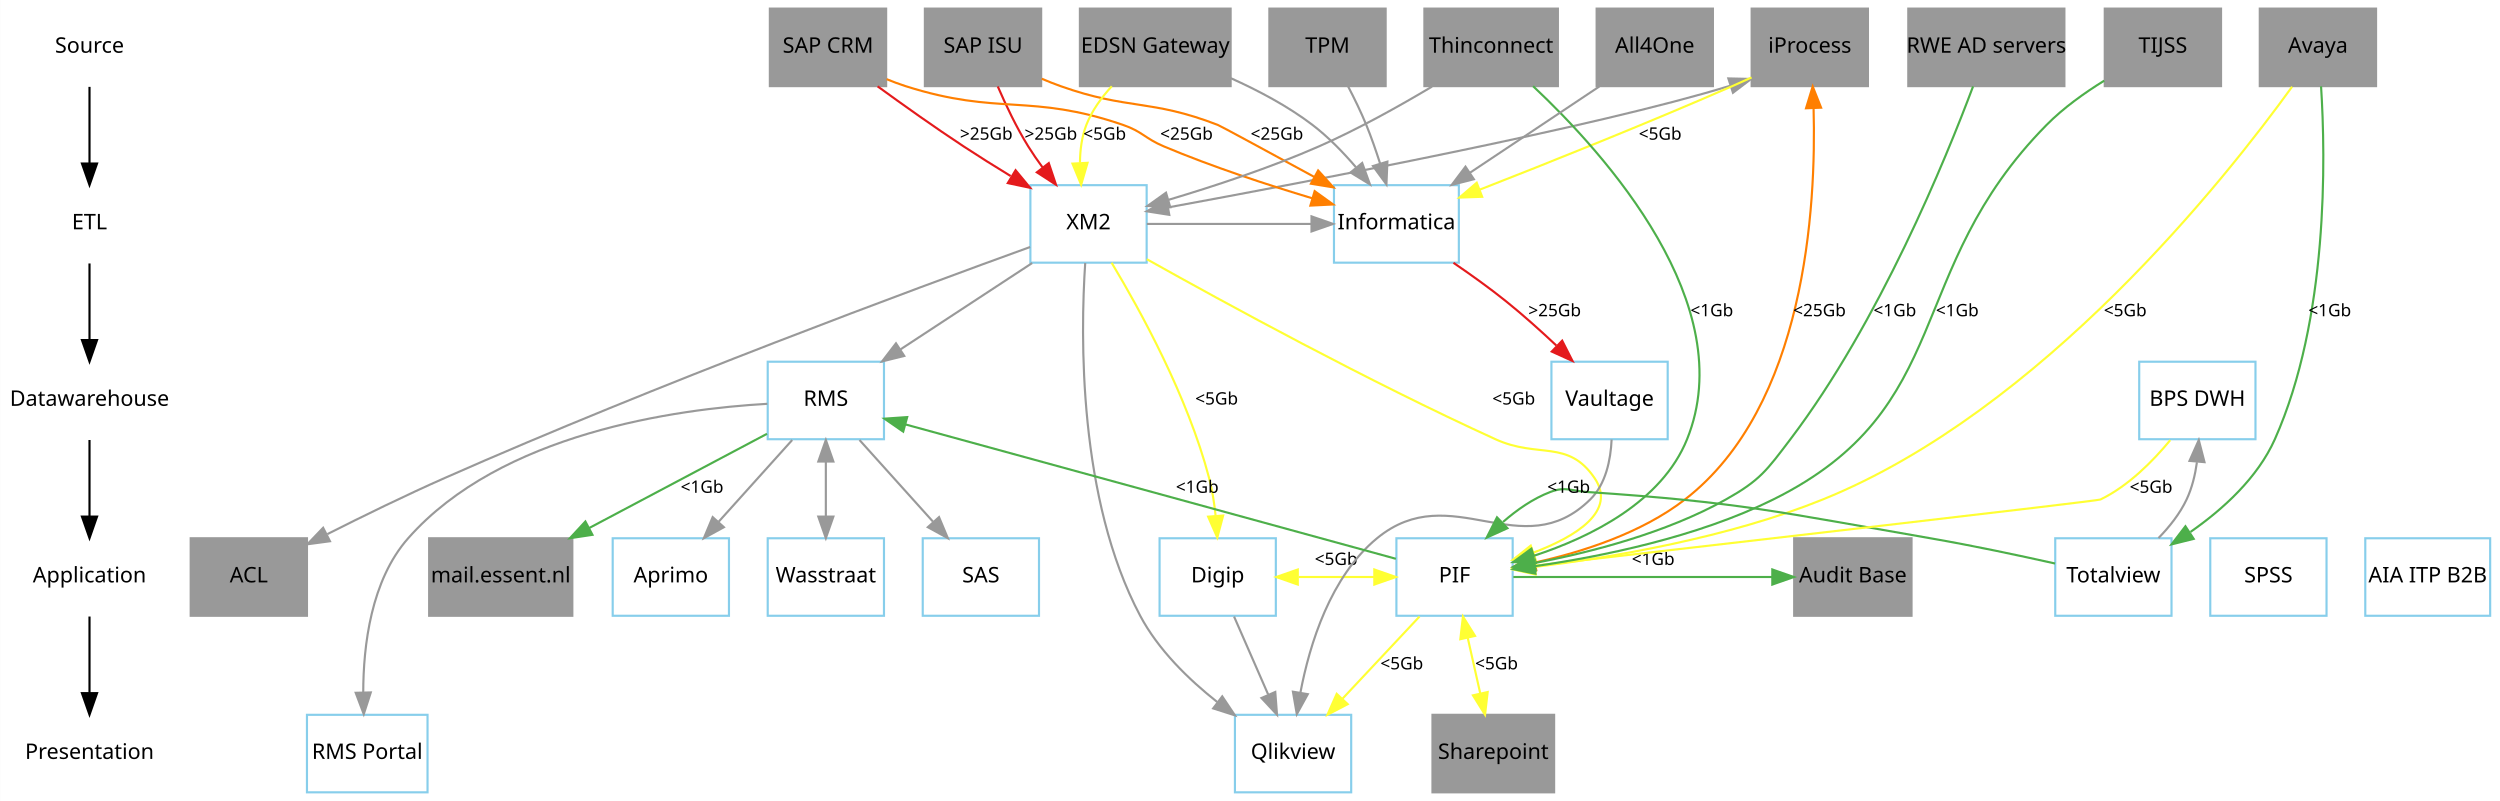
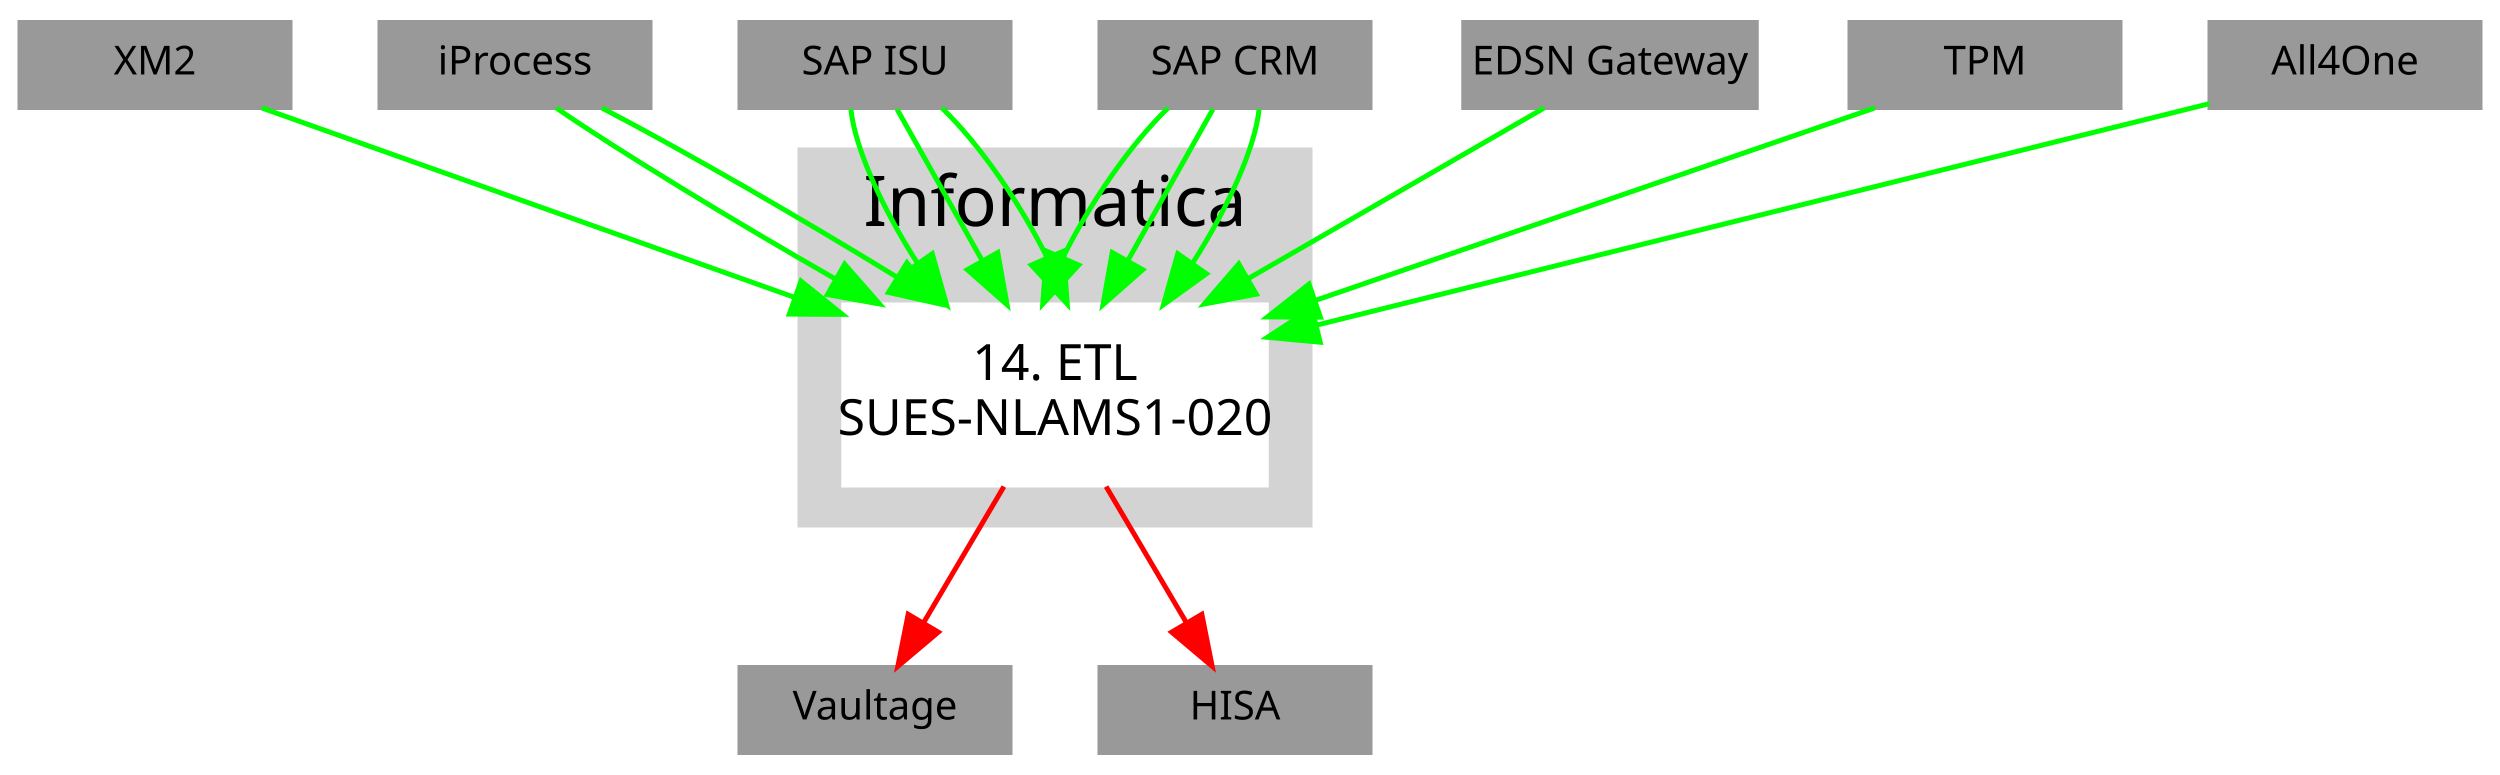
- <svg xmlns="http://www.w3.org/2000/svg" xmlns:xlink="http://www.w3.org/1999/xlink" width="1080pt" height="346pt" viewBox="0.00 0.00 1080.00 346.34">
-   <g id="graph0" class="graph" transform="scale(0.931034 0.931034) rotate(0) translate(4 368)">
-     <polygon fill="white" stroke="white" points="-4,5 -4,-368 1157,-368 1157,5 -4,5" />
+ <svg xmlns="http://www.w3.org/2000/svg" width="500pt" height="155pt" viewBox="0.00 0.00 500.00 155.00">
+   <g id="graph0" class="graph" transform="scale(1 1) rotate(0) translate(4 151)">
+     <polygon fill="white" stroke="white" points="-4,5 -4,-151 497,-151 497,5 -4,5" />
+     <g id="clust1" class="cluster">
+       <polygon fill="lightgrey" stroke="lightgrey" points="156,-46 156,-121 258,-121 258,-46 156,-46" />
+       <text text-anchor="middle" x="207" y="-105.8" font-family="Myriad Condensed Web" font-size="14.00">Informatica</text>
+     </g>
    <g id="node1" class="node">
-       <text text-anchor="middle" x="37" y="-343.5" font-family="Myriad Condensed Web" font-size="10.00">Source</text>
+       <polygon fill="white" stroke="white" points="249.25,-90 164.75,-90 164.75,-54 249.25,-54 249.25,-90" />
+       <text text-anchor="middle" x="207" y="-75" font-family="Myriad Condensed Web" font-size="10.00">14. ETL</text>
+       <text text-anchor="middle" x="207" y="-64" font-family="Myriad Condensed Web" font-size="10.00">SUES-NLAMS1-020</text>
+     </g>
+     <g id="node9" class="node">
+       <polygon fill="#999999" stroke="#999999" points="198,-17.5 144,-17.5 144,-0.5 198,-0.5 198,-17.5" />
+       <text text-anchor="middle" x="171" y="-7.1" font-family="Myriad Condensed Web" font-size="8.00">Vaultage</text>
+     </g>
+     <g id="edge13" class="edge">
+       <path fill="none" stroke="#ff0000" d="M196.78,-53.683C191.76,-45.177 185.74,-34.976 180.78,-26.572" />
+       <polygon fill="#ff0000" stroke="#ff0000" points="183.665,-24.574 175.569,-17.741 177.637,-28.132 183.665,-24.574" />
+     </g>
+     <g id="node10" class="node">
+       <polygon fill="#999999" stroke="#999999" points="270,-17.5 216,-17.5 216,-0.5 270,-0.5 270,-17.5" />
+       <text text-anchor="middle" x="243" y="-7.1" font-family="Myriad Condensed Web" font-size="8.00">HISA</text>
+     </g>
+     <g id="edge14" class="edge">
+       <path fill="none" stroke="#ff0000" d="M217.22,-53.683C222.24,-45.177 228.26,-34.976 233.22,-26.572" />
+       <polygon fill="#ff0000" stroke="#ff0000" points="236.363,-28.132 238.431,-17.741 230.335,-24.574 236.363,-28.132" />
    </g>
    <g id="node2" class="node">
-       <text text-anchor="middle" x="37" y="-261.5" font-family="Myriad Condensed Web" font-size="10.00">ETL</text>
+       <polygon fill="#999999" stroke="#999999" points="54,-146.5 0,-146.5 0,-129.5 54,-129.5 54,-146.5" />
+       <text text-anchor="middle" x="27" y="-136.1" font-family="Myriad Condensed Web" font-size="8.00">XM2</text>
    </g>
    <g id="edge1" class="edge">
-       <path fill="none" stroke="black" d="M37,-327.641C37,-317.297 37,-303.941 37,-292.221" />
-       <polygon fill="black" stroke="black" points="40.5,-292.05 37,-282.05 33.5,-292.05 40.5,-292.05" />
+       <path fill="none" stroke="#00ff00" d="M48.355,-129.407C74.403,-120.146 119.337,-104.169 154.748,-91.578" />
+       <polygon fill="#00ff00" stroke="#00ff00" points="156.21,-94.773 164.46,-88.125 153.865,-88.178 156.21,-94.773" />
    </g>
    <g id="node3" class="node">
-       <text text-anchor="middle" x="37" y="-179.5" font-family="Myriad Condensed Web" font-size="10.00">Datawarehouse</text>
+       <polygon fill="#999999" stroke="#999999" points="126,-146.5 72,-146.5 72,-129.5 126,-129.5 126,-146.5" />
+       <text text-anchor="middle" x="99" y="-136.1" font-family="Myriad Condensed Web" font-size="8.00">iProcess</text>
    </g>
    <g id="edge2" class="edge">
-       <path fill="none" stroke="black" d="M37,-245.641C37,-235.297 37,-221.941 37,-210.221" />
-       <polygon fill="black" stroke="black" points="40.5,-210.05 37,-200.05 33.5,-210.05 40.5,-210.05" />
+       <path fill="none" stroke="#00ff00" d="M107.259,-129.407C119.44,-121.005 142.31,-107.076 163.142,-95.163" />
+       <polygon fill="#00ff00" stroke="#00ff00" points="164.929,-98.173 171.909,-90.202 161.482,-92.081 164.929,-98.173" />
+     </g>
+     <g id="edge3" class="edge">
+       <path fill="none" stroke="#00ff00" d="M116.368,-129.407C132.399,-121.08 156.252,-107.325 175.539,-95.482" />
+       <polygon fill="#00ff00" stroke="#00ff00" points="177.388,-98.454 184.034,-90.202 173.693,-92.508 177.388,-98.454" />
    </g>
    <g id="node4" class="node">
-       <text text-anchor="middle" x="37" y="-97.5" font-family="Myriad Condensed Web" font-size="10.00">Application</text>
+       <polygon fill="#999999" stroke="#999999" points="198,-146.5 144,-146.5 144,-129.5 198,-129.5 198,-146.5" />
+       <text text-anchor="middle" x="171" y="-136.1" font-family="Myriad Condensed Web" font-size="8.00">SAP ISU</text>
    </g>
-     <g id="edge3" class="edge">
-       <path fill="none" stroke="black" d="M37,-163.641C37,-153.297 37,-139.941 37,-128.221" />
-       <polygon fill="black" stroke="black" points="40.5,-128.05 37,-118.05 33.5,-128.05 40.5,-128.05" />
+     <g id="edge4" class="edge">
+       <path fill="none" stroke="#00ff00" d="M166.186,-129.152C166.947,-121.514 172.371,-109.487 179.394,-98.52" />
+       <polygon fill="#00ff00" stroke="#00ff00" points="182.45,-100.258 185.31,-90.056 176.712,-96.247 182.45,-100.258" />
+     </g>
+     <g id="edge5" class="edge">
+       <path fill="none" stroke="#00ff00" d="M175.414,-129.152C179.668,-121.59 186.342,-109.725 192.461,-98.846" />
+       <polygon fill="#00ff00" stroke="#00ff00" points="195.554,-100.488 197.406,-90.056 189.453,-97.056 195.554,-100.488" />
+     </g>
+     <g id="edge6" class="edge">
+       <path fill="none" stroke="#00ff00" d="M184.38,-129.407C192.089,-121.98 200.097,-110.235 205.474,-99.381" />
+       <polygon fill="#00ff00" stroke="#00ff00" points="208.687,-100.77 209.449,-90.202 202.263,-97.988 208.687,-100.77" />
    </g>
    <g id="node5" class="node">
-       <text text-anchor="middle" x="37" y="-15.5" font-family="Myriad Condensed Web" font-size="10.00">Presentation</text>
+       <polygon fill="#999999" stroke="#999999" points="270,-146.5 216,-146.5 216,-129.5 270,-129.5 270,-146.5" />
+       <text text-anchor="middle" x="243" y="-136.1" font-family="Myriad Condensed Web" font-size="8.00">SAP CRM</text>
    </g>
-     <g id="edge4" class="edge">
-       <path fill="none" stroke="black" d="M37,-81.641C37,-71.297 37,-57.941 37,-46.221" />
-       <polygon fill="black" stroke="black" points="40.5,-46.05 37,-36.05 33.5,-46.05 40.5,-46.05" />
+     <g id="edge7" class="edge">
+       <path fill="none" stroke="#00ff00" d="M229.62,-129.407C221.911,-121.98 213.903,-110.235 208.526,-99.381" />
+       <polygon fill="#00ff00" stroke="#00ff00" points="211.737,-97.988 204.551,-90.202 205.313,-100.77 211.737,-97.988" />
+     </g>
+     <g id="edge8" class="edge">
+       <path fill="none" stroke="#00ff00" d="M238.586,-129.152C234.332,-121.59 227.658,-109.725 221.539,-98.846" />
+       <polygon fill="#00ff00" stroke="#00ff00" points="224.547,-97.056 216.594,-90.056 218.446,-100.488 224.547,-97.056" />
+     </g>
+     <g id="edge9" class="edge">
+       <path fill="none" stroke="#00ff00" d="M247.814,-129.152C247.053,-121.514 241.629,-109.487 234.606,-98.52" />
+       <polygon fill="#00ff00" stroke="#00ff00" points="237.288,-96.247 228.69,-90.056 231.55,-100.258 237.288,-96.247" />
    </g>
    <g id="node6" class="node">
-       <g id="a_node6">
-         <a xlink:href="http://localhost:8080/?focusapp=1" xlink:title="Aprimo">
-           <polygon fill="none" stroke="skyblue" points="334,-118 280,-118 280,-82 334,-82 334,-118" />
-           <text text-anchor="middle" x="307" y="-97.5" font-family="Myriad Condensed Web" font-size="10.00">Aprimo</text>
-         </a>
-       </g>
+       <polygon fill="#999999" stroke="#999999" points="347.25,-146.5 288.75,-146.5 288.75,-129.5 347.25,-129.5 347.25,-146.5" />
+       <text text-anchor="middle" x="318" y="-136.1" font-family="Myriad Condensed Web" font-size="8.00">EDSN Gateway</text>
+     </g>
+     <g id="edge10" class="edge">
+       <path fill="none" stroke="#00ff00" d="M304.831,-129.407C290.324,-121.043 266.317,-107.201 245.715,-95.322" />
+       <polygon fill="#00ff00" stroke="#00ff00" points="247.246,-92.165 236.835,-90.202 243.75,-98.229 247.246,-92.165" />
    </g>
    <g id="node7" class="node">
-       <g id="a_node7">
-         <a xlink:href="http://localhost:8080/?focusapp=2" xlink:title="RMS">
-           <polygon fill="none" stroke="skyblue" points="406,-200 352,-200 352,-164 406,-164 406,-200" />
-           <text text-anchor="middle" x="379" y="-179.5" font-family="Myriad Condensed Web" font-size="10.00">RMS</text>
-         </a>
-       </g>
+       <polygon fill="#999999" stroke="#999999" points="420,-146.5 366,-146.5 366,-129.5 420,-129.5 420,-146.5" />
+       <text text-anchor="middle" x="393" y="-136.1" font-family="Myriad Condensed Web" font-size="8.00">TPM</text>
    </g>
-     <g id="edge5" class="edge">
-       <path fill="none" stroke="#999999" d="M363.377,-163.641C353.402,-152.558 340.316,-138.018 329.262,-125.736" />
-       <polygon fill="#999999" stroke="#999999" points="331.636,-123.142 322.345,-118.05 326.433,-127.824 331.636,-123.142" />
-     </g>
-     <g id="node20" class="node">
-       <g id="a_node20">
-         <a xlink:href="http://localhost:8080/?focusapp=15" xlink:title="SAS">
-           <polygon fill="none" stroke="skyblue" points="478,-118 424,-118 424,-82 478,-82 478,-118" />
-           <text text-anchor="middle" x="451" y="-97.5" font-family="Myriad Condensed Web" font-size="10.00">SAS</text>
-         </a>
-       </g>
-     </g>
-     <g id="edge6" class="edge">
-       <path fill="none" stroke="#999999" d="M394.623,-163.641C404.598,-152.558 417.684,-138.018 428.738,-125.736" />
-       <polygon fill="#999999" stroke="#999999" points="431.567,-127.824 435.655,-118.05 426.364,-123.142 431.567,-127.824" />
-     </g>
-     <g id="node31" class="node">
-       <g id="a_node31">
-         <a xlink:href="http://localhost:8080/?focusapp=26" xlink:title="RMS Portal">
-           <polygon fill="none" stroke="skyblue" points="194,-36 138,-36 138,-0 194,-0 194,-36" />
-           <text text-anchor="middle" x="166" y="-15.5" font-family="Myriad Condensed Web" font-size="10.00">RMS Portal</text>
-         </a>
-       </g>
-     </g>
-     <g id="edge8" class="edge">
-       <path fill="none" stroke="#999999" d="M351.828,-180.445C309.476,-178.023 228.121,-166.848 185,-118 167.781,-98.494 164.153,-68.254 164.139,-46.327" />
-       <polygon fill="#999999" stroke="#999999" points="167.638,-46.395 164.378,-36.314 160.64,-46.227 167.638,-46.395" />
-     </g>
-     <g id="node32" class="node">
-       <polygon fill="#999999" stroke="#999999" points="261.25,-118 194.75,-118 194.75,-82 261.25,-82 261.25,-118" />
-       <text text-anchor="middle" x="228" y="-97.5" font-family="Myriad Condensed Web" font-size="10.00">mail.essent.nl</text>
-     </g>
-     <g id="edge7" class="edge">
-       <path fill="none" stroke="#4daf4a" d="M351.655,-166.513C328.62,-154.308 295.32,-136.666 269.078,-122.763" />
-       <polygon fill="#4daf4a" stroke="#4daf4a" points="270.594,-119.606 260.119,-118.017 267.317,-125.791 270.594,-119.606" />
-       <text text-anchor="middle" x="321.5" y="-139.1" font-family="Myriad Condensed Web" font-size="8.00">&lt;1Gb</text>
+     <g id="edge11" class="edge">
+       <path fill="none" stroke="#00ff00" d="M370.933,-129.407C343.549,-119.985 295.964,-103.611 259.092,-90.924" />
+       <polygon fill="#00ff00" stroke="#00ff00" points="260.081,-87.563 249.486,-87.619 257.803,-94.182 260.081,-87.563" />
    </g>
    <g id="node8" class="node">
-       <g id="a_node8">
-         <a xlink:href="http://localhost:8080/?focusapp=3" xlink:title="XM2">
-           <polygon fill="none" stroke="skyblue" points="528,-282 474,-282 474,-246 528,-246 528,-282" />
-           <text text-anchor="middle" x="501" y="-261.5" font-family="Myriad Condensed Web" font-size="10.00">XM2</text>
-         </a>
-       </g>
-     </g>
-     <g id="edge9" class="edge">
-       <path fill="none" stroke="#999999" d="M474.828,-245.838C456.977,-234.133 433.143,-218.504 413.71,-205.761" />
-       <polygon fill="#999999" stroke="#999999" points="415.411,-202.69 405.129,-200.134 411.572,-208.544 415.411,-202.69" />
-     </g>
-     <g id="node9" class="node">
-       <g id="a_node9">
-         <a xlink:href="http://localhost:8080/?focusapp=4" xlink:title="Digip">
-           <polygon fill="none" stroke="skyblue" points="588,-118 534,-118 534,-82 588,-82 588,-118" />
-           <text text-anchor="middle" x="561" y="-97.5" font-family="Myriad Condensed Web" font-size="10.00">Digip</text>
-         </a>
-       </g>
-     </g>
-     <g id="edge10" class="edge">
-       <path fill="none" stroke="#ffff33" d="M511.729,-245.963C525.023,-223.869 547.125,-183.686 557,-146 558.466,-140.404 559.42,-134.298 560.034,-128.44" />
-       <polygon fill="#ffff33" stroke="#ffff33" points="563.534,-128.565 560.811,-118.327 556.555,-128.029 563.534,-128.565" />
-       <text text-anchor="middle" x="560.5" y="-180.1" font-family="Myriad Condensed Web" font-size="8.00">&lt;5Gb</text>
-     </g>
-     <g id="node11" class="node">
-       <g id="a_node11">
-         <a xlink:href="http://localhost:8080/?focusapp=6" xlink:title="Qlikview">
-           <polygon fill="none" stroke="skyblue" points="623,-36 569,-36 569,-0 623,-0 623,-36" />
-           <text text-anchor="middle" x="596" y="-15.5" font-family="Myriad Condensed Web" font-size="10.00">Qlikview</text>
-         </a>
-       </g>
-     </g>
-     <g id="edge11" class="edge">
-       <path fill="none" stroke="#999999" d="M499.464,-245.849C497.24,-212.249 496.144,-136.305 525,-82 533.389,-66.213 547.418,-52.492 560.8,-41.922" />
-       <polygon fill="#999999" stroke="#999999" points="563.107,-44.567 568.993,-35.757 558.898,-38.973 563.107,-44.567" />
-     </g>
-     <g id="node12" class="node">
-       <polygon fill="#999999" stroke="#999999" points="863,-364 809,-364 809,-328 863,-328 863,-364" />
-       <text text-anchor="middle" x="836" y="-343.5" font-family="Myriad Condensed Web" font-size="10.00">iProcess</text>
-     </g>
-     <g id="edge14" class="edge">
-       <path fill="none" stroke="#999999" d="M538.278,-271.729C603.471,-283.676 736.799,-308.999 798.934,-328.147" />
-       <polygon fill="#999999" stroke="#999999" points="538.513,-268.214 528.047,-269.861 537.256,-275.1 538.513,-268.214" />
-       <polygon fill="#999999" stroke="#999999" points="798.163,-331.576 808.755,-331.328 800.321,-324.917 798.163,-331.576" />
-     </g>
-     <g id="node15" class="node">
-       <g id="a_node15">
-         <a xlink:href="http://localhost:8080/?focusapp=10" xlink:title="Informatica">
-           <polygon fill="none" stroke="skyblue" points="673,-282 615,-282 615,-246 673,-246 673,-282" />
-           <text text-anchor="middle" x="644" y="-261.5" font-family="Myriad Condensed Web" font-size="10.00">Informatica</text>
-         </a>
-       </g>
-     </g>
-     <g id="edge15" class="edge">
-       <path fill="none" stroke="#999999" d="M528.092,-264C553.54,-264 578.988,-264 604.436,-264" />
-       <polygon fill="#999999" stroke="#999999" points="604.57,-267.5 614.57,-264 604.57,-260.5 604.57,-267.5" />
-     </g>
-     <g id="node19" class="node">
-       <g id="a_node19">
-         <a xlink:href="http://localhost:8080/?focusapp=14" xlink:title="PIF">
-           <polygon fill="none" stroke="skyblue" points="698,-118 644,-118 644,-82 698,-82 698,-118" />
-           <text text-anchor="middle" x="671" y="-97.5" font-family="Myriad Condensed Web" font-size="10.00">PIF</text>
-         </a>
-       </g>
+       <polygon fill="#999999" stroke="#999999" points="492,-146.5 438,-146.5 438,-129.5 492,-129.5 492,-146.5" />
+       <text text-anchor="middle" x="465" y="-136.1" font-family="Myriad Condensed Web" font-size="8.00">All4One</text>
    </g>
    <g id="edge12" class="edge">
-       <path fill="none" stroke="#ffff33" d="M528.076,-247.614C564.356,-227.279 631.018,-190.89 690,-164 709.976,-154.893 723.624,-164.133 736,-146 746.487,-130.635 727.65,-118.926 707.6,-111.309" />
-       <polygon fill="#ffff33" stroke="#ffff33" points="708.689,-107.982 698.094,-107.999 706.387,-114.593 708.689,-107.982" />
-       <text text-anchor="middle" x="698.5" y="-180.1" font-family="Myriad Condensed Web" font-size="8.00">&lt;5Gb</text>
-     </g>
-     <g id="node21" class="node">
-       <polygon fill="#999999" stroke="#999999" points="138,-118 84,-118 84,-82 138,-82 138,-118" />
-       <text text-anchor="middle" x="111" y="-97.5" font-family="Myriad Condensed Web" font-size="10.00">ACL</text>
-     </g>
-     <g id="edge13" class="edge">
-       <path fill="none" stroke="#999999" d="M473.878,-253.28C420.998,-234.133 300.657,-189.599 202,-146 183.807,-137.96 163.971,-128.264 147.474,-119.934" />
-       <polygon fill="#999999" stroke="#999999" points="148.686,-116.624 138.185,-115.21 145.513,-122.863 148.686,-116.624" />
-     </g>
-     <g id="edge17" class="edge">
-       <path fill="none" stroke="#999999" d="M568.594,-81.641C573.212,-71.086 579.202,-57.395 584.404,-45.505" />
-       <polygon fill="#999999" stroke="#999999" points="587.739,-46.615 588.541,-36.05 581.326,-43.809 587.739,-46.615" />
-     </g>
-     <g id="edge16" class="edge">
-       <path fill="none" stroke="#ffff33" d="M598.582,-100C609.931,-100 622.384,-100 633.715,-100" />
-       <polygon fill="#ffff33" stroke="#ffff33" points="598.191,-96.5 588.191,-100 598.191,-103.5 598.191,-96.5" />
-       <polygon fill="#ffff33" stroke="#ffff33" points="633.741,-103.5 643.741,-100 633.741,-96.5 633.741,-103.5" />
-       <text text-anchor="middle" x="616" y="-105.6" font-family="Myriad Condensed Web" font-size="8.00">&lt;5Gb</text>
-     </g>
-     <g id="node10" class="node">
-       <polygon fill="#999999" stroke="#999999" points="717.25,-36 660.75,-36 660.75,-0 717.25,-0 717.25,-36" />
-       <text text-anchor="middle" x="689" y="-15.5" font-family="Myriad Condensed Web" font-size="10.00">Sharepoint</text>
-     </g>
-     <g id="edge18" class="edge">
-       <path fill="none" stroke="#ffff33" d="M682.925,-46.002C681.055,-54.313 678.996,-63.463 677.123,-71.787" />
-       <polygon fill="#ffff33" stroke="#ffff33" points="686.383,-46.575 685.164,-36.05 679.554,-45.038 686.383,-46.575" />
-       <polygon fill="#ffff33" stroke="#ffff33" points="673.686,-71.117 674.906,-81.641 680.516,-72.653 673.686,-71.117" />
-       <text text-anchor="middle" x="690.5" y="-57.1" font-family="Myriad Condensed Web" font-size="8.00">&lt;5Gb</text>
-     </g>
-     <g id="edge19" class="edge">
-       <path fill="none" stroke="#ffff33" d="M808.949,-332.023C805.941,-330.64 802.913,-329.275 800,-328 760.351,-310.65 714.339,-292.279 682.612,-279.881" />
-       <polygon fill="#ffff33" stroke="#ffff33" points="683.835,-276.601 673.247,-276.233 681.294,-283.124 683.835,-276.601" />
-       <text text-anchor="middle" x="766.5" y="-303.1" font-family="Myriad Condensed Web" font-size="8.00">&lt;5Gb</text>
-     </g>
-     <g id="edge20" class="edge">
-       <path fill="none" stroke="#ff7f00" d="M837.757,-317.707C839.038,-271.643 834.002,-179.266 778,-136 757.838,-120.423 730.466,-111.635 708.454,-106.761" />
-       <polygon fill="#ff7f00" stroke="#ff7f00" points="834.254,-317.712 837.35,-327.844 841.248,-317.993 834.254,-317.712" />
-       <polygon fill="#ff7f00" stroke="#ff7f00" points="708.945,-103.289 698.448,-104.728 707.551,-110.149 708.945,-103.289" />
-       <text text-anchor="middle" x="840.5" y="-221.1" font-family="Myriad Condensed Web" font-size="8.00">&lt;25Gb</text>
-     </g>
-     <g id="node13" class="node">
-       <polygon fill="#999999" stroke="#999999" points="479,-364 425,-364 425,-328 479,-328 479,-364" />
-       <text text-anchor="middle" x="452" y="-343.5" font-family="Myriad Condensed Web" font-size="10.00">SAP ISU</text>
-     </g>
-     <g id="edge21" class="edge">
-       <path fill="none" stroke="#e41a1c" d="M458.862,-327.835C462.587,-319.226 467.542,-308.789 473,-300 475.006,-296.769 477.267,-293.496 479.612,-290.315" />
-       <polygon fill="#e41a1c" stroke="#e41a1c" points="482.541,-292.249 485.899,-282.2 477.008,-287.961 482.541,-292.249" />
-       <text text-anchor="middle" x="483.5" y="-303.1" font-family="Myriad Condensed Web" font-size="8.00">&gt;25Gb</text>
-     </g>
-     <g id="edge22" class="edge">
-       <path fill="none" stroke="#ff7f00" d="M479.28,-331.429C482.19,-330.189 485.134,-329.018 488,-328 519.487,-316.81 529.836,-322.061 561,-310 562.271,-309.508 584.624,-297.381 605.81,-285.842" />
-       <polygon fill="#ff7f00" stroke="#ff7f00" points="607.648,-288.826 614.754,-280.968 604.298,-282.68 607.648,-288.826" />
-       <text text-anchor="middle" x="588.5" y="-303.1" font-family="Myriad Condensed Web" font-size="8.00">&lt;25Gb</text>
-     </g>
-     <g id="node14" class="node">
-       <polygon fill="#999999" stroke="#999999" points="407,-364 353,-364 353,-328 407,-328 407,-364" />
-       <text text-anchor="middle" x="380" y="-343.5" font-family="Myriad Condensed Web" font-size="10.00">SAP CRM</text>
-     </g>
-     <g id="edge23" class="edge">
-       <path fill="none" stroke="#e41a1c" d="M403.038,-327.896C414.837,-319.302 429.523,-308.861 443,-300 449.979,-295.412 457.549,-290.676 464.845,-286.227" />
-       <polygon fill="#e41a1c" stroke="#e41a1c" points="467.122,-288.941 473.876,-280.778 463.506,-282.948 467.122,-288.941" />
-       <text text-anchor="middle" x="453.5" y="-303.1" font-family="Myriad Condensed Web" font-size="8.00">&gt;25Gb</text>
-     </g>
-     <g id="edge24" class="edge">
-       <path fill="none" stroke="#ff7f00" d="M407.214,-331.235C410.138,-330.033 413.103,-328.924 416,-328 459.44,-314.144 473.87,-324.793 517,-310 526.026,-306.904 527.207,-303.707 536,-300 558.32,-290.591 584.098,-282.15 604.871,-275.916" />
-       <polygon fill="#ff7f00" stroke="#ff7f00" points="606.028,-279.224 614.63,-273.038 604.048,-272.51 606.028,-279.224" />
-       <text text-anchor="middle" x="546.5" y="-303.1" font-family="Myriad Condensed Web" font-size="8.00">&lt;25Gb</text>
-     </g>
-     <g id="node16" class="node">
-       <g id="a_node16">
-         <a xlink:href="http://localhost:8080/?focusapp=11" xlink:title="Vaultage">
-           <polygon fill="none" stroke="skyblue" points="770,-200 716,-200 716,-164 770,-164 770,-200" />
-           <text text-anchor="middle" x="743" y="-179.5" font-family="Myriad Condensed Web" font-size="10.00">Vaultage</text>
-         </a>
-       </g>
-     </g>
-     <g id="edge25" class="edge">
-       <path fill="none" stroke="#e41a1c" d="M670.495,-245.935C678.549,-240.453 687.301,-234.191 695,-228 702.844,-221.692 710.976,-214.394 718.268,-207.535" />
-       <polygon fill="#e41a1c" stroke="#e41a1c" points="720.99,-209.775 725.797,-200.333 716.151,-204.717 720.99,-209.775" />
-       <text text-anchor="middle" x="717.5" y="-221.1" font-family="Myriad Condensed Web" font-size="8.00">&gt;25Gb</text>
-     </g>
-     <g id="edge26" class="edge">
-       <path fill="none" stroke="#999999" d="M743.956,-163.861C743.524,-154.398 741.274,-143.148 734,-136 702.101,-104.656 669.557,-146.387 635,-118 613.435,-100.285 603.74,-69.001 599.416,-46.332" />
-       <polygon fill="#999999" stroke="#999999" points="602.84,-45.585 597.74,-36.299 595.936,-46.739 602.84,-45.585" />
-     </g>
-     <g id="node17" class="node">
-       <polygon fill="#999999" stroke="#999999" points="1099,-364 1045,-364 1045,-328 1099,-328 1099,-364" />
-       <text text-anchor="middle" x="1072" y="-343.5" font-family="Myriad Condensed Web" font-size="10.00">Avaya</text>
-     </g>
-     <g id="node18" class="node">
-       <g id="a_node18">
-         <a xlink:href="http://localhost:8080/?focusapp=13" xlink:title="Totalview">
-           <polygon fill="none" stroke="skyblue" points="1004,-118 950,-118 950,-82 1004,-82 1004,-118" />
-           <text text-anchor="middle" x="977" y="-97.5" font-family="Myriad Condensed Web" font-size="10.00">Totalview</text>
-         </a>
-       </g>
-     </g>
-     <g id="edge27" class="edge">
-       <path fill="none" stroke="#4daf4a" d="M1073.46,-327.893C1075.59,-294.691 1076.91,-219.872 1052,-164 1044.01,-146.084 1027.99,-131.522 1012.8,-120.929" />
-       <polygon fill="#4daf4a" stroke="#4daf4a" points="1014.3,-117.725 1004.02,-115.155 1010.46,-123.574 1014.3,-117.725" />
-       <text text-anchor="middle" x="1077.5" y="-221.1" font-family="Myriad Condensed Web" font-size="8.00">&lt;1Gb</text>
-     </g>
-     <g id="edge28" class="edge">
-       <path fill="none" stroke="#ffff33" d="M1060.02,-327.741C1029.51,-285.481 944.038,-177.266 842,-136 798.083,-118.239 744.037,-109.118 708.608,-104.708" />
-       <polygon fill="#ffff33" stroke="#ffff33" points="708.584,-101.181 698.243,-103.487 707.764,-108.133 708.584,-101.181" />
-       <text text-anchor="middle" x="982.5" y="-221.1" font-family="Myriad Condensed Web" font-size="8.00">&lt;5Gb</text>
-     </g>
-     <g id="edge29" class="edge">
-       <path fill="none" stroke="#4daf4a" d="M949.921,-106.274C933.272,-109.996 911.471,-114.631 892,-118 821.517,-130.196 803.87,-134.711 732.5,-139.5 724.961,-140.006 722.563,-142.183 715.5,-139.5 707.488,-136.457 699.995,-131.237 693.526,-125.572" />
-       <polygon fill="#4daf4a" stroke="#4daf4a" points="695.561,-122.675 685.918,-118.287 690.72,-127.731 695.561,-122.675" />
-       <text text-anchor="middle" x="724" y="-139.1" font-family="Myriad Condensed Web" font-size="8.00">&lt;1Gb</text>
-     </g>
-     <g id="node25" class="node">
-       <g id="a_node25">
-         <a xlink:href="http://localhost:8080/?focusapp=20" xlink:title="BPS DWH">
-           <polygon fill="none" stroke="skyblue" points="1043,-200 989,-200 989,-164 1043,-164 1043,-200" />
-           <text text-anchor="middle" x="1016" y="-179.5" font-family="Myriad Condensed Web" font-size="10.00">BPS DWH</text>
-         </a>
-       </g>
-     </g>
-     <g id="edge30" class="edge">
-       <path fill="none" stroke="#999999" d="M997.955,-118.087C1003.03,-123.299 1007.89,-129.411 1011,-136 1013.52,-141.332 1014.99,-147.402 1015.81,-153.32" />
-       <polygon fill="#999999" stroke="#999999" points="1012.35,-153.945 1016.67,-163.616 1019.32,-153.358 1012.35,-153.945" />
-     </g>
-     <g id="edge33" class="edge">
-       <path fill="none" stroke="#4daf4a" d="M643.754,-108.465C591.126,-122.883 475.445,-154.577 415.947,-170.877" />
-       <polygon fill="#4daf4a" stroke="#4daf4a" points="414.928,-167.528 406.208,-173.546 416.778,-174.279 414.928,-167.528" />
-       <text text-anchor="middle" x="551.5" y="-139.1" font-family="Myriad Condensed Web" font-size="8.00">&lt;1Gb</text>
-     </g>
-     <g id="edge32" class="edge">
-       <path fill="none" stroke="#ffff33" d="M654.726,-81.641C644.237,-70.453 630.444,-55.74 618.861,-43.386" />
-       <polygon fill="#ffff33" stroke="#ffff33" points="621.377,-40.952 611.984,-36.05 616.271,-45.739 621.377,-40.952" />
-       <text text-anchor="middle" x="646.5" y="-57.1" font-family="Myriad Condensed Web" font-size="8.00">&lt;5Gb</text>
-     </g>
-     <g id="node23" class="node">
-       <polygon fill="#999999" stroke="#999999" points="883.25,-118 828.75,-118 828.75,-82 883.25,-82 883.25,-118" />
-       <text text-anchor="middle" x="856" y="-97.5" font-family="Myriad Condensed Web" font-size="10.00">Audit Base</text>
-     </g>
-     <g id="edge31" class="edge">
-       <path fill="none" stroke="#4daf4a" d="M698.297,-100C730.132,-100 782.931,-100 818.574,-100" />
-       <polygon fill="#4daf4a" stroke="#4daf4a" points="818.591,-103.5 828.591,-100 818.591,-96.5 818.591,-103.5" />
-       <text text-anchor="middle" x="763.25" y="-105.6" font-family="Myriad Condensed Web" font-size="8.00">&lt;1Gb</text>
-     </g>
-     <g id="node22" class="node">
-       <polygon fill="#999999" stroke="#999999" points="567,-364 497,-364 497,-328 567,-328 567,-364" />
-       <text text-anchor="middle" x="532" y="-343.5" font-family="Myriad Condensed Web" font-size="10.00">EDSN Gateway</text>
-     </g>
-     <g id="edge34" class="edge">
-       <path fill="none" stroke="#ffff33" d="M511.798,-327.928C507.015,-322.716 502.563,-316.601 500,-310 497.879,-304.536 497.086,-298.412 497.026,-292.482" />
-       <polygon fill="#ffff33" stroke="#ffff33" points="500.537,-292.379 497.58,-282.205 493.547,-292.003 500.537,-292.379" />
-       <text text-anchor="middle" x="508.5" y="-303.1" font-family="Myriad Condensed Web" font-size="8.00">&lt;5Gb</text>
-     </g>
-     <g id="edge35" class="edge">
-       <path fill="none" stroke="#999999" d="M567.096,-331.684C579.7,-326.021 593.604,-318.698 605,-310 612.325,-304.41 619.276,-297.258 625.227,-290.309" />
-       <polygon fill="#999999" stroke="#999999" points="628.108,-292.313 631.714,-282.351 622.683,-287.89 628.108,-292.313" />
-     </g>
-     <g id="node24" class="node">
-       <polygon fill="#999999" stroke="#999999" points="719,-364 657,-364 657,-328 719,-328 719,-364" />
-       <text text-anchor="middle" x="688" y="-343.5" font-family="Myriad Condensed Web" font-size="10.00">Thinconnect</text>
-     </g>
-     <g id="edge37" class="edge">
-       <path fill="none" stroke="#999999" d="M660.553,-327.79C645.423,-318.76 626.088,-307.954 608,-300 585.398,-290.062 559.047,-281.409 538.151,-275.193" />
-       <polygon fill="#999999" stroke="#999999" points="538.951,-271.781 528.371,-272.342 536.992,-278.501 538.951,-271.781" />
-     </g>
-     <g id="edge36" class="edge">
-       <path fill="none" stroke="#4daf4a" d="M707.483,-327.967C741.112,-296.389 804.143,-226.295 779,-164 767.258,-134.906 734.348,-118.582 707.916,-109.883" />
-       <polygon fill="#4daf4a" stroke="#4daf4a" points="708.747,-106.477 698.161,-106.912 706.707,-113.174 708.747,-106.477" />
-       <text text-anchor="middle" x="790.5" y="-221.1" font-family="Myriad Condensed Web" font-size="8.00">&lt;1Gb</text>
-     </g>
-     <g id="edge38" class="edge">
-       <path fill="none" stroke="#ffff33" d="M1003.42,-163.575C995.331,-153.764 983.928,-142.257 971,-136 969.53,-135.289 788.52,-114.471 708.412,-105.285" />
-       <polygon fill="#ffff33" stroke="#ffff33" points="708.592,-101.783 698.258,-104.121 707.794,-108.737 708.592,-101.783" />
-       <text text-anchor="middle" x="994.5" y="-139.1" font-family="Myriad Condensed Web" font-size="8.00">&lt;5Gb</text>
-     </g>
-     <g id="node26" class="node">
-       <polygon fill="#999999" stroke="#999999" points="954.25,-364 881.75,-364 881.75,-328 954.25,-328 954.25,-364" />
-       <text text-anchor="middle" x="918" y="-343.5" font-family="Myriad Condensed Web" font-size="10.00">RWE AD servers</text>
-     </g>
-     <g id="edge39" class="edge">
-       <path fill="none" stroke="#4daf4a" d="M911.83,-327.858C899.238,-294.273 868.245,-218.356 827,-164 815.975,-149.471 812.909,-144.919 797,-136 769.289,-120.466 734.228,-111.457 708.13,-106.481" />
-       <polygon fill="#4daf4a" stroke="#4daf4a" points="708.711,-103.029 698.249,-104.706 707.473,-109.919 708.711,-103.029" />
-       <text text-anchor="middle" x="875.5" y="-221.1" font-family="Myriad Condensed Web" font-size="8.00">&lt;1Gb</text>
-     </g>
-     <g id="node27" class="node">
-       <polygon fill="#999999" stroke="#999999" points="1027,-364 973,-364 973,-328 1027,-328 1027,-364" />
-       <text text-anchor="middle" x="1000" y="-343.5" font-family="Myriad Condensed Web" font-size="10.00">TIJSS</text>
-     </g>
-     <g id="edge40" class="edge">
-       <path fill="none" stroke="#4daf4a" d="M972.75,-330.534C963.608,-324.887 953.771,-317.87 946,-310 878.728,-241.876 904.765,-178.553 819,-136 783.619,-118.445 739.053,-109.456 708.116,-105.015" />
-       <polygon fill="#4daf4a" stroke="#4daf4a" points="708.558,-101.543 698.18,-103.678 707.624,-108.481 708.558,-101.543" />
-       <text text-anchor="middle" x="904.5" y="-221.1" font-family="Myriad Condensed Web" font-size="8.00">&lt;1Gb</text>
-     </g>
-     <g id="node28" class="node">
-       <polygon fill="#999999" stroke="#999999" points="639,-364 585,-364 585,-328 639,-328 639,-364" />
-       <text text-anchor="middle" x="612" y="-343.5" font-family="Myriad Condensed Web" font-size="10.00">TPM</text>
-     </g>
-     <g id="edge41" class="edge">
-       <path fill="none" stroke="#999999" d="M621.58,-327.833C624.495,-322.243 627.568,-315.945 630,-310 632.342,-304.276 634.521,-298.008 636.43,-292.017" />
-       <polygon fill="#999999" stroke="#999999" points="639.812,-292.927 639.368,-282.341 633.114,-290.893 639.812,-292.927" />
-     </g>
-     <g id="node29" class="node">
-       <polygon fill="#999999" stroke="#999999" points="791,-364 737,-364 737,-328 791,-328 791,-364" />
-       <text text-anchor="middle" x="764" y="-343.5" font-family="Myriad Condensed Web" font-size="10.00">All4One</text>
-     </g>
-     <g id="edge42" class="edge">
-       <path fill="none" stroke="#999999" d="M738.257,-327.838C720.699,-316.133 697.255,-300.504 678.141,-287.761" />
-       <polygon fill="#999999" stroke="#999999" points="679.962,-284.768 669.7,-282.134 676.079,-290.593 679.962,-284.768" />
-     </g>
-     <g id="node30" class="node">
-       <g id="a_node30">
-         <a xlink:href="http://localhost:8080/?focusapp=25" xlink:title="Wasstraat">
-           <polygon fill="none" stroke="skyblue" points="406,-118 352,-118 352,-82 406,-82 406,-118" />
-           <text text-anchor="middle" x="379" y="-97.5" font-family="Myriad Condensed Web" font-size="10.00">Wasstraat</text>
-         </a>
-       </g>
-     </g>
-     <g id="edge43" class="edge">
-       <path fill="none" stroke="#999999" d="M379,-128.17C379,-136.316 379,-145.256 379,-153.428" />
-       <polygon fill="#999999" stroke="#999999" points="382.5,-128.05 379,-118.05 375.5,-128.05 382.5,-128.05" />
-       <polygon fill="#999999" stroke="#999999" points="375.5,-153.641 379,-163.641 382.5,-153.641 375.5,-153.641" />
-     </g>
-     <g id="node33" class="node">
-       <g id="a_node33">
-         <a xlink:href="http://localhost:8080/?focusapp=28" xlink:title="SPSS">
-           <polygon fill="none" stroke="skyblue" points="1076,-118 1022,-118 1022,-82 1076,-82 1076,-118" />
-           <text text-anchor="middle" x="1049" y="-97.5" font-family="Myriad Condensed Web" font-size="10.00">SPSS</text>
-         </a>
-       </g>
-     </g>
-     <g id="node34" class="node">
-       <g id="a_node34">
-         <a xlink:href="http://localhost:8080/?focusapp=29" xlink:title="AIA ITP B2B">
-           <polygon fill="none" stroke="skyblue" points="1152,-118 1094,-118 1094,-82 1152,-82 1152,-118" />
-           <text text-anchor="middle" x="1123" y="-97.5" font-family="Myriad Condensed Web" font-size="10.00">AIA ITP B2B</text>
-         </a>
-       </g>
+       <path fill="none" stroke="#00ff00" d="M437.877,-130.272C395.614,-119.788 313.297,-99.368 259.24,-85.959" />
+       <polygon fill="#00ff00" stroke="#00ff00" points="260.04,-82.551 249.492,-83.541 258.355,-89.345 260.04,-82.551" />
    </g>
  </g>
</svg>
